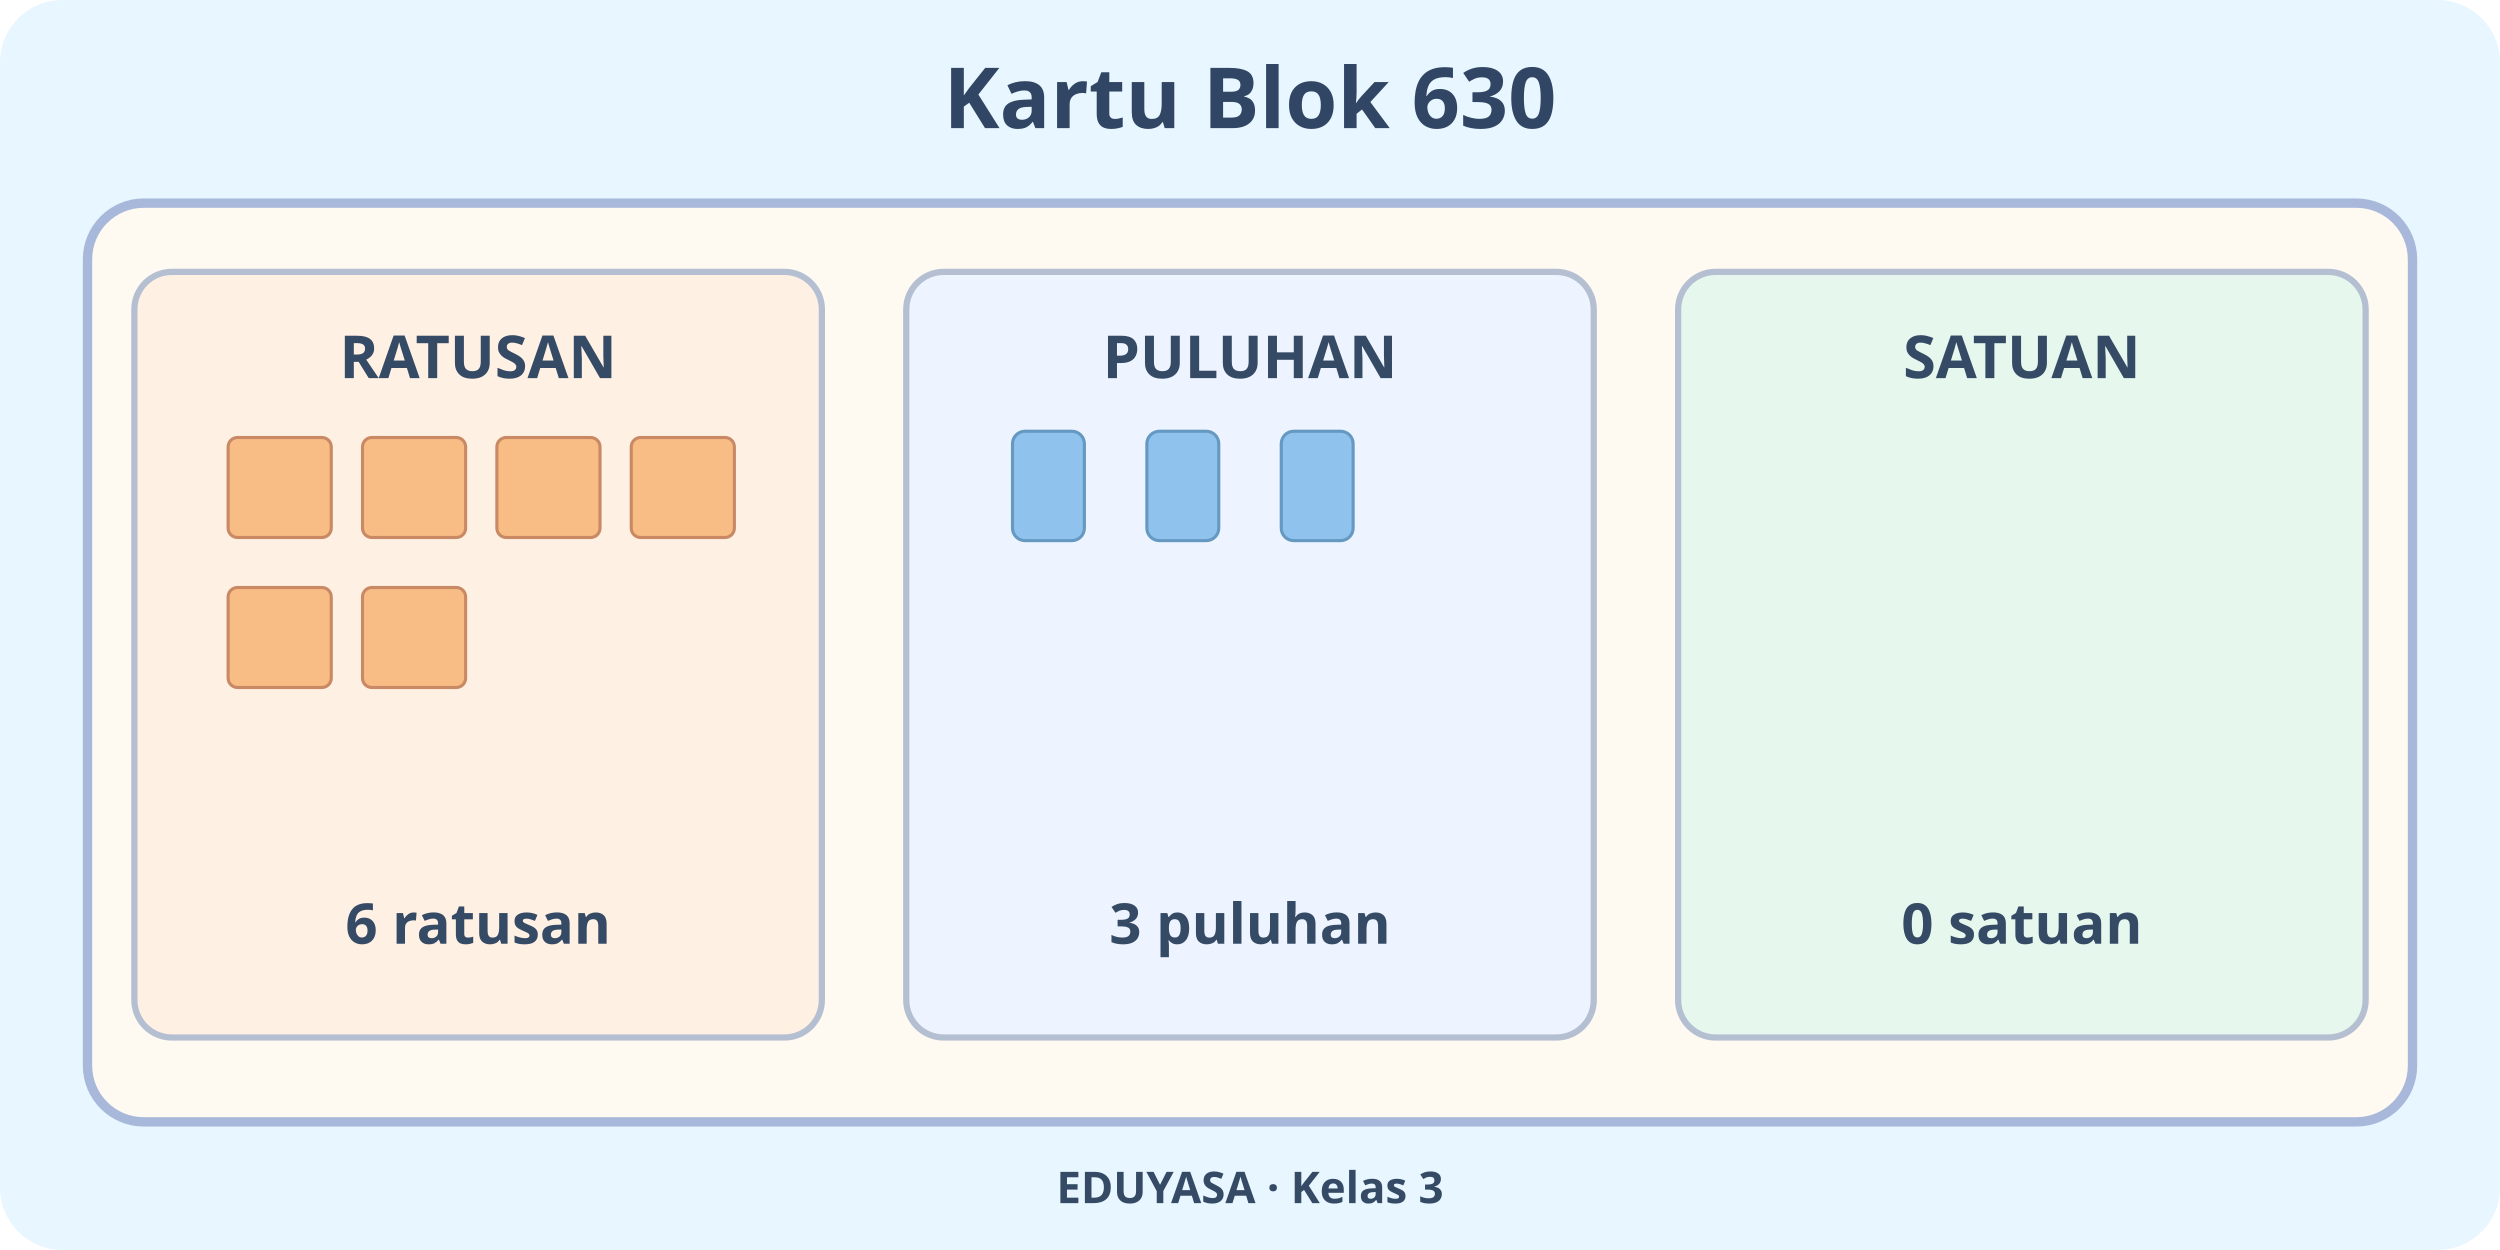
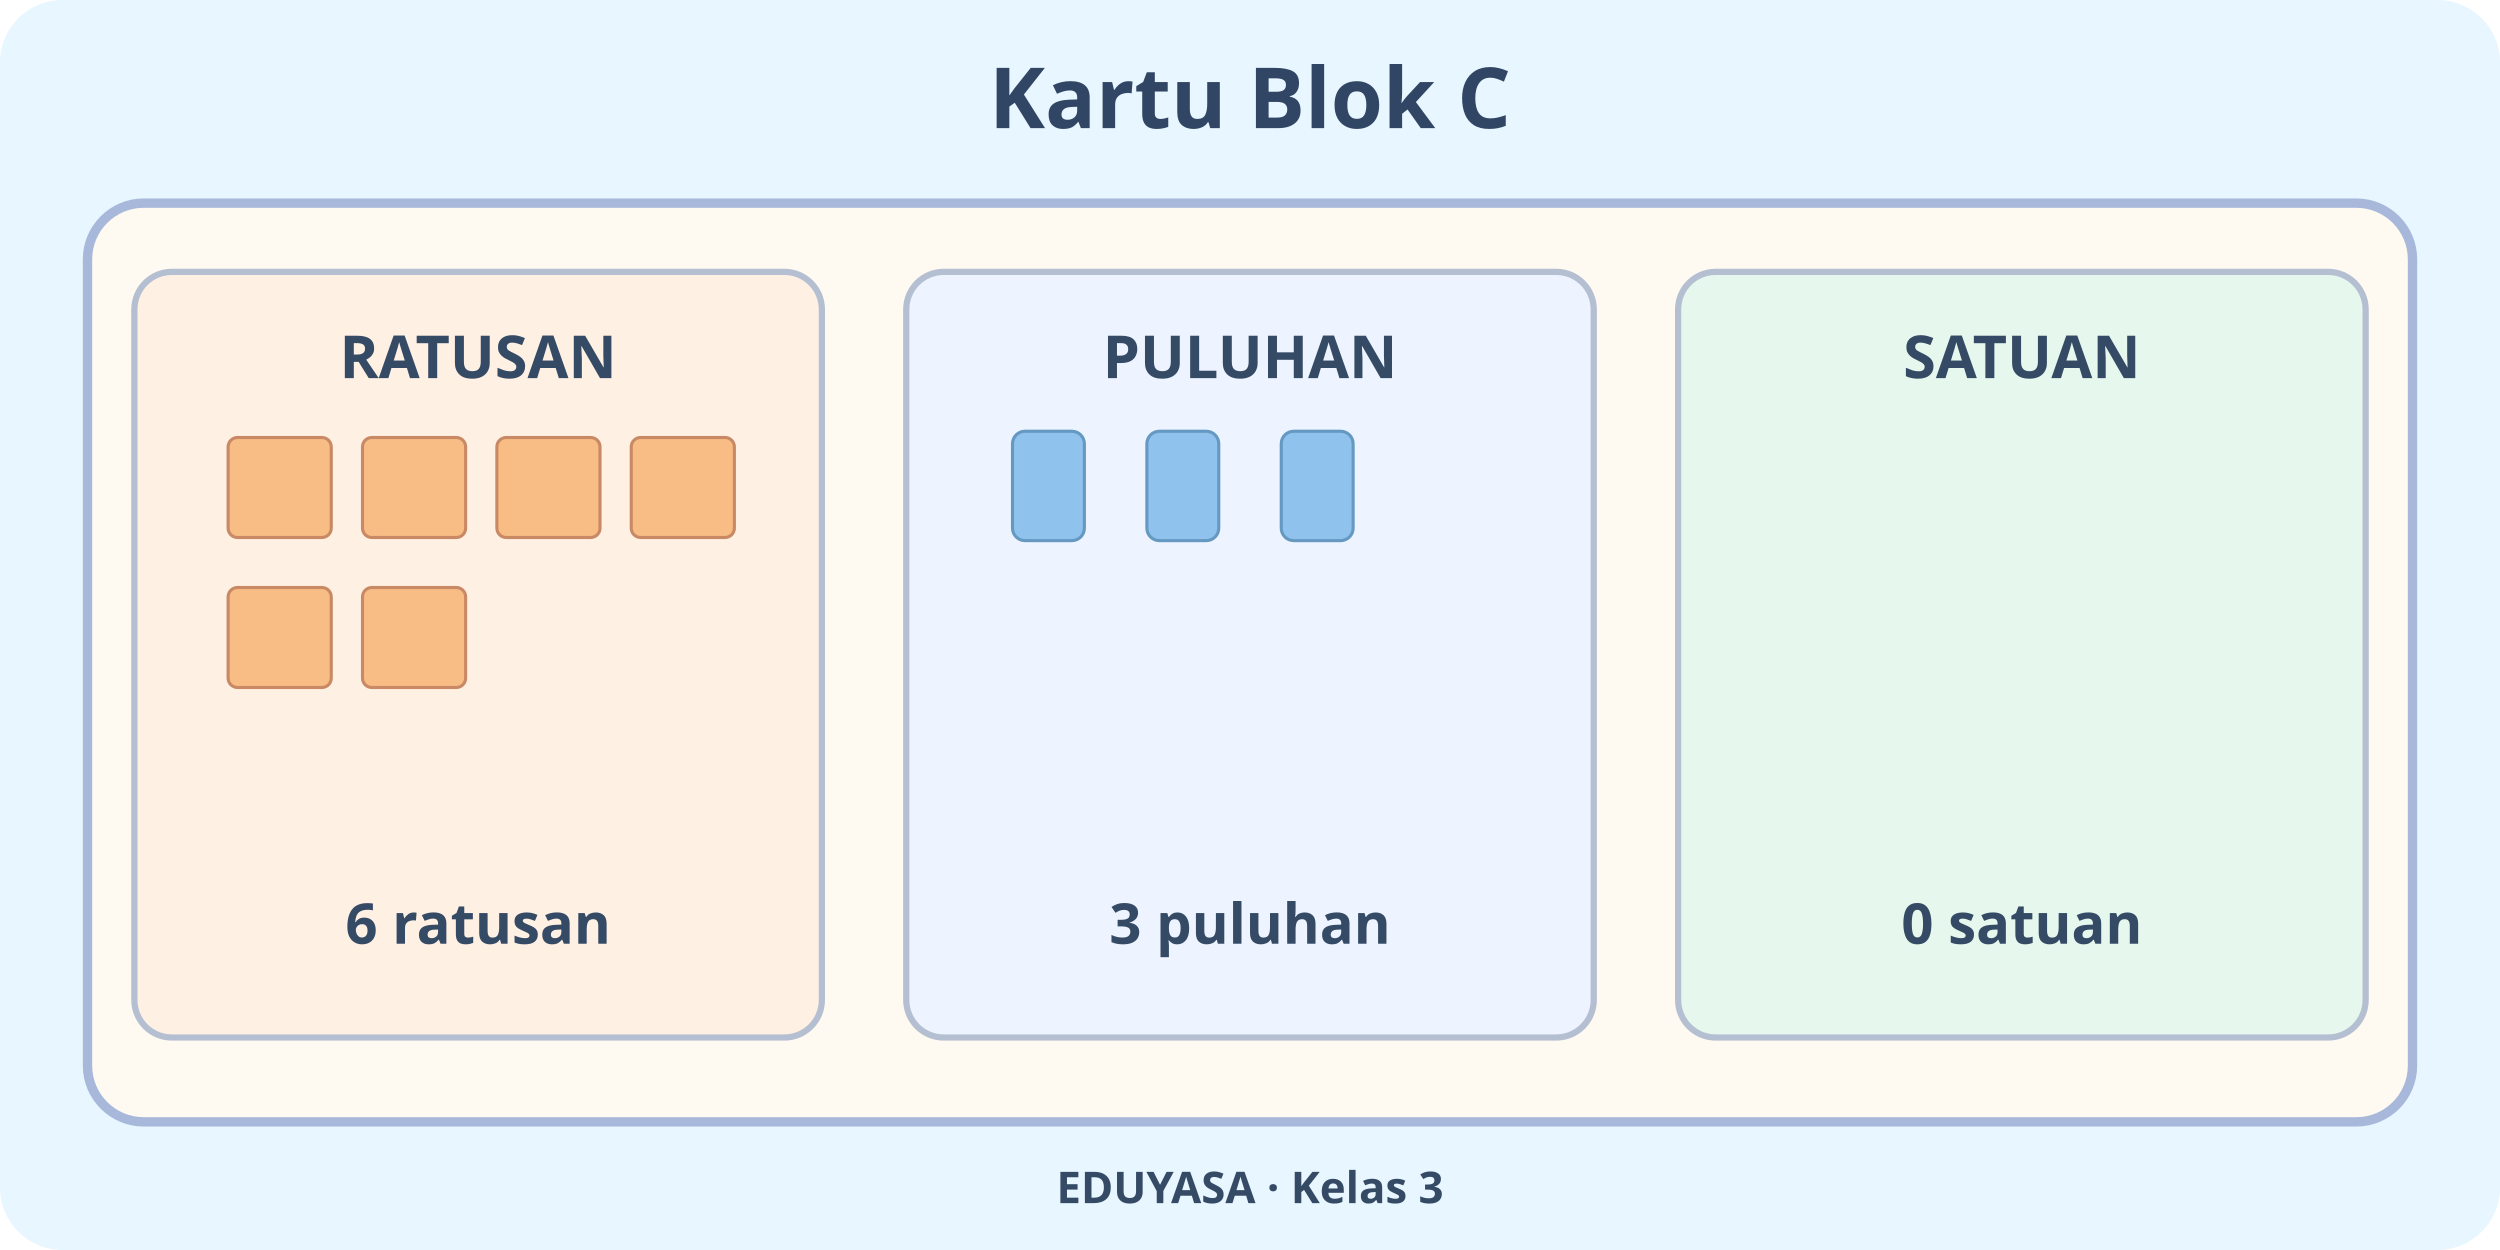
<svg xmlns="http://www.w3.org/2000/svg" viewBox="0 0 800 400" role="img" aria-labelledby="title desc">
  <rect width="800" height="400" rx="20" fill="#e7f6ff" />
  <rect x="28" y="65" width="744" height="294" rx="18" fill="#fffaf1" stroke="#a7b8da" stroke-width="3" />
-   <text x="400" y="41" fill="#314664" font-family="sans-serif" font-weight="bold" font-size="27" text-anchor="middle">Kartu Blok 630</text>
+   <text x="400" y="41" fill="#314664" font-family="sans-serif" font-weight="bold" font-size="27" text-anchor="middle">Kartu Blok C</text>
  <rect x="43" y="87" width="220" height="245" rx="12" fill="#fff0e4" stroke="#b5bfd2" stroke-width="2" />
  <text x="153" y="121" font-size="19" text-anchor="middle" font-family="sans-serif" font-weight="bold" fill="#354a65">RATUSAN</text>
  <rect x="73" y="140" width="33" height="32" rx="3" fill="#f8bd85" stroke="#c88964" />
  <rect x="116" y="140" width="33" height="32" rx="3" fill="#f8bd85" stroke="#c88964" />
  <rect x="159" y="140" width="33" height="32" rx="3" fill="#f8bd85" stroke="#c88964" />
  <rect x="202" y="140" width="33" height="32" rx="3" fill="#f8bd85" stroke="#c88964" />
  <rect x="73" y="188" width="33" height="32" rx="3" fill="#f8bd85" stroke="#c88964" />
  <rect x="116" y="188" width="33" height="32" rx="3" fill="#f8bd85" stroke="#c88964" />
  <text x="153" y="302" font-size="18" text-anchor="middle" font-family="sans-serif" font-weight="bold" fill="#354a65">6 ratusan</text>
  <rect x="290" y="87" width="220" height="245" rx="12" fill="#edf4ff" stroke="#b5bfd2" stroke-width="2" />
  <text x="400" y="121" font-size="19" text-anchor="middle" font-family="sans-serif" font-weight="bold" fill="#354a65">PULUHAN</text>
  <rect x="324" y="138" width="23" height="35" rx="4" fill="#8fc3ee" stroke="#6599c1" />
  <rect x="367" y="138" width="23" height="35" rx="4" fill="#8fc3ee" stroke="#6599c1" />
  <rect x="410" y="138" width="23" height="35" rx="4" fill="#8fc3ee" stroke="#6599c1" />
  <text x="400" y="302" font-size="18" text-anchor="middle" font-family="sans-serif" font-weight="bold" fill="#354a65">3 puluhan</text>
  <rect x="537" y="87" width="220" height="245" rx="12" fill="#e6f8ed" stroke="#b5bfd2" stroke-width="2" />
  <text x="647" y="121" font-size="19" text-anchor="middle" font-family="sans-serif" font-weight="bold" fill="#354a65">SATUAN</text>
  <text x="647" y="302" font-size="18" text-anchor="middle" font-family="sans-serif" font-weight="bold" fill="#354a65">0 satuan</text>
  <text x="400" y="385" font-size="14" text-anchor="middle" font-family="sans-serif" font-weight="bold" fill="#354a65">EDUYASA · Kelas 3</text>
</svg>
